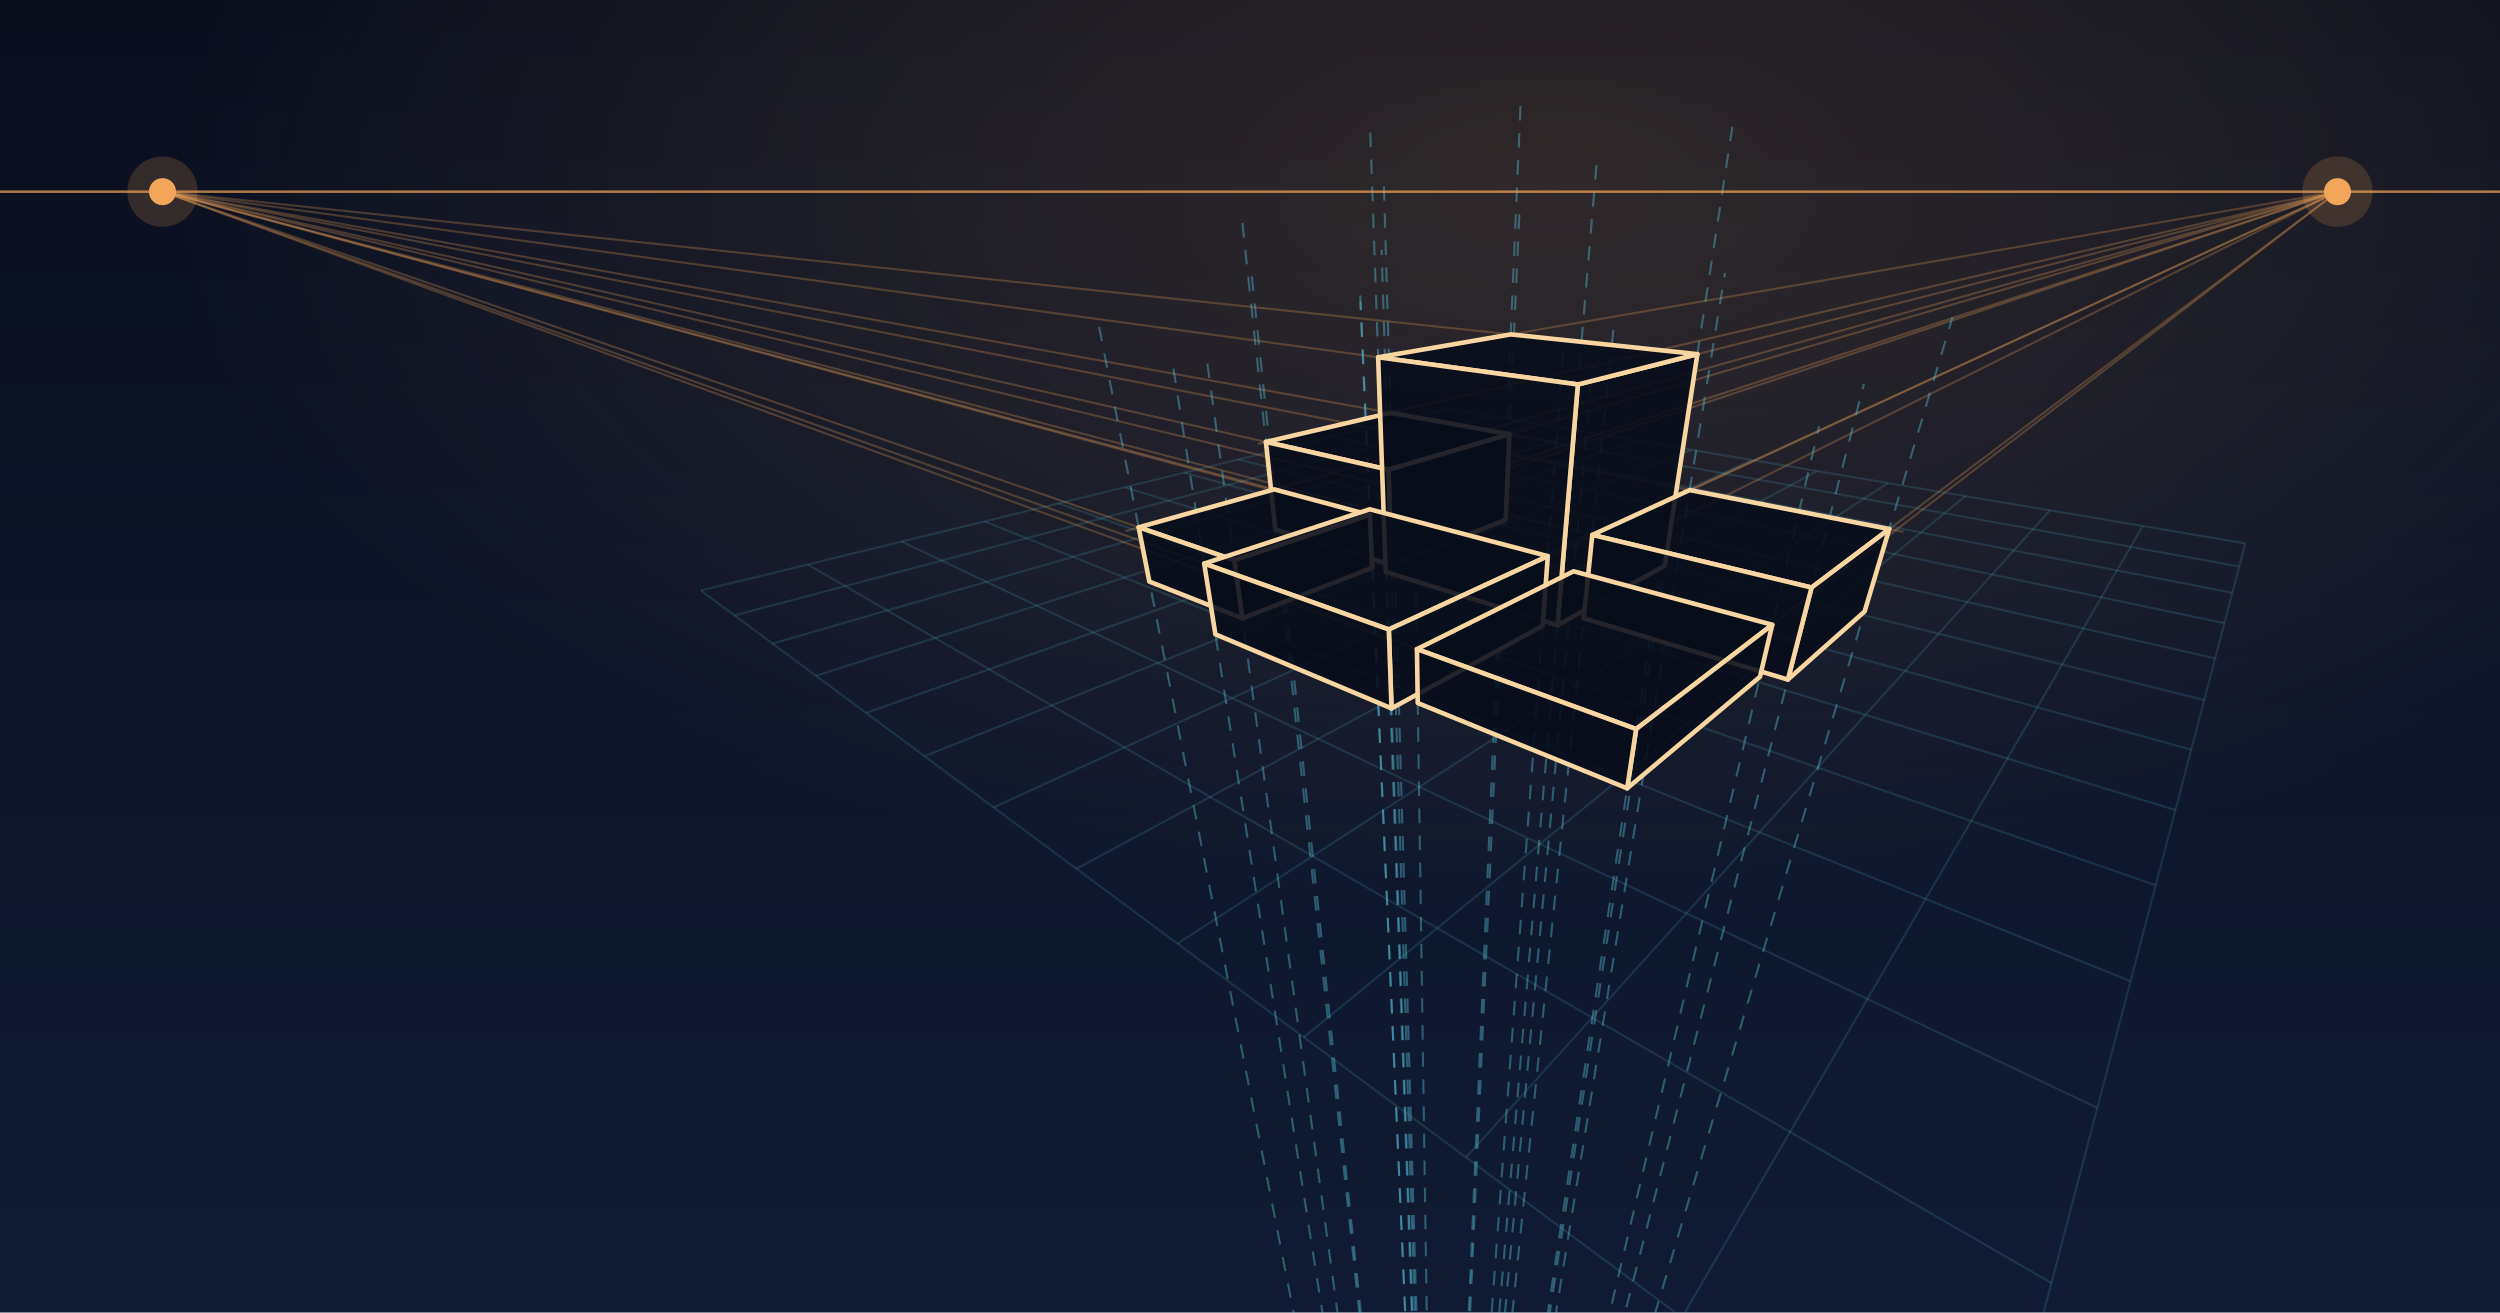
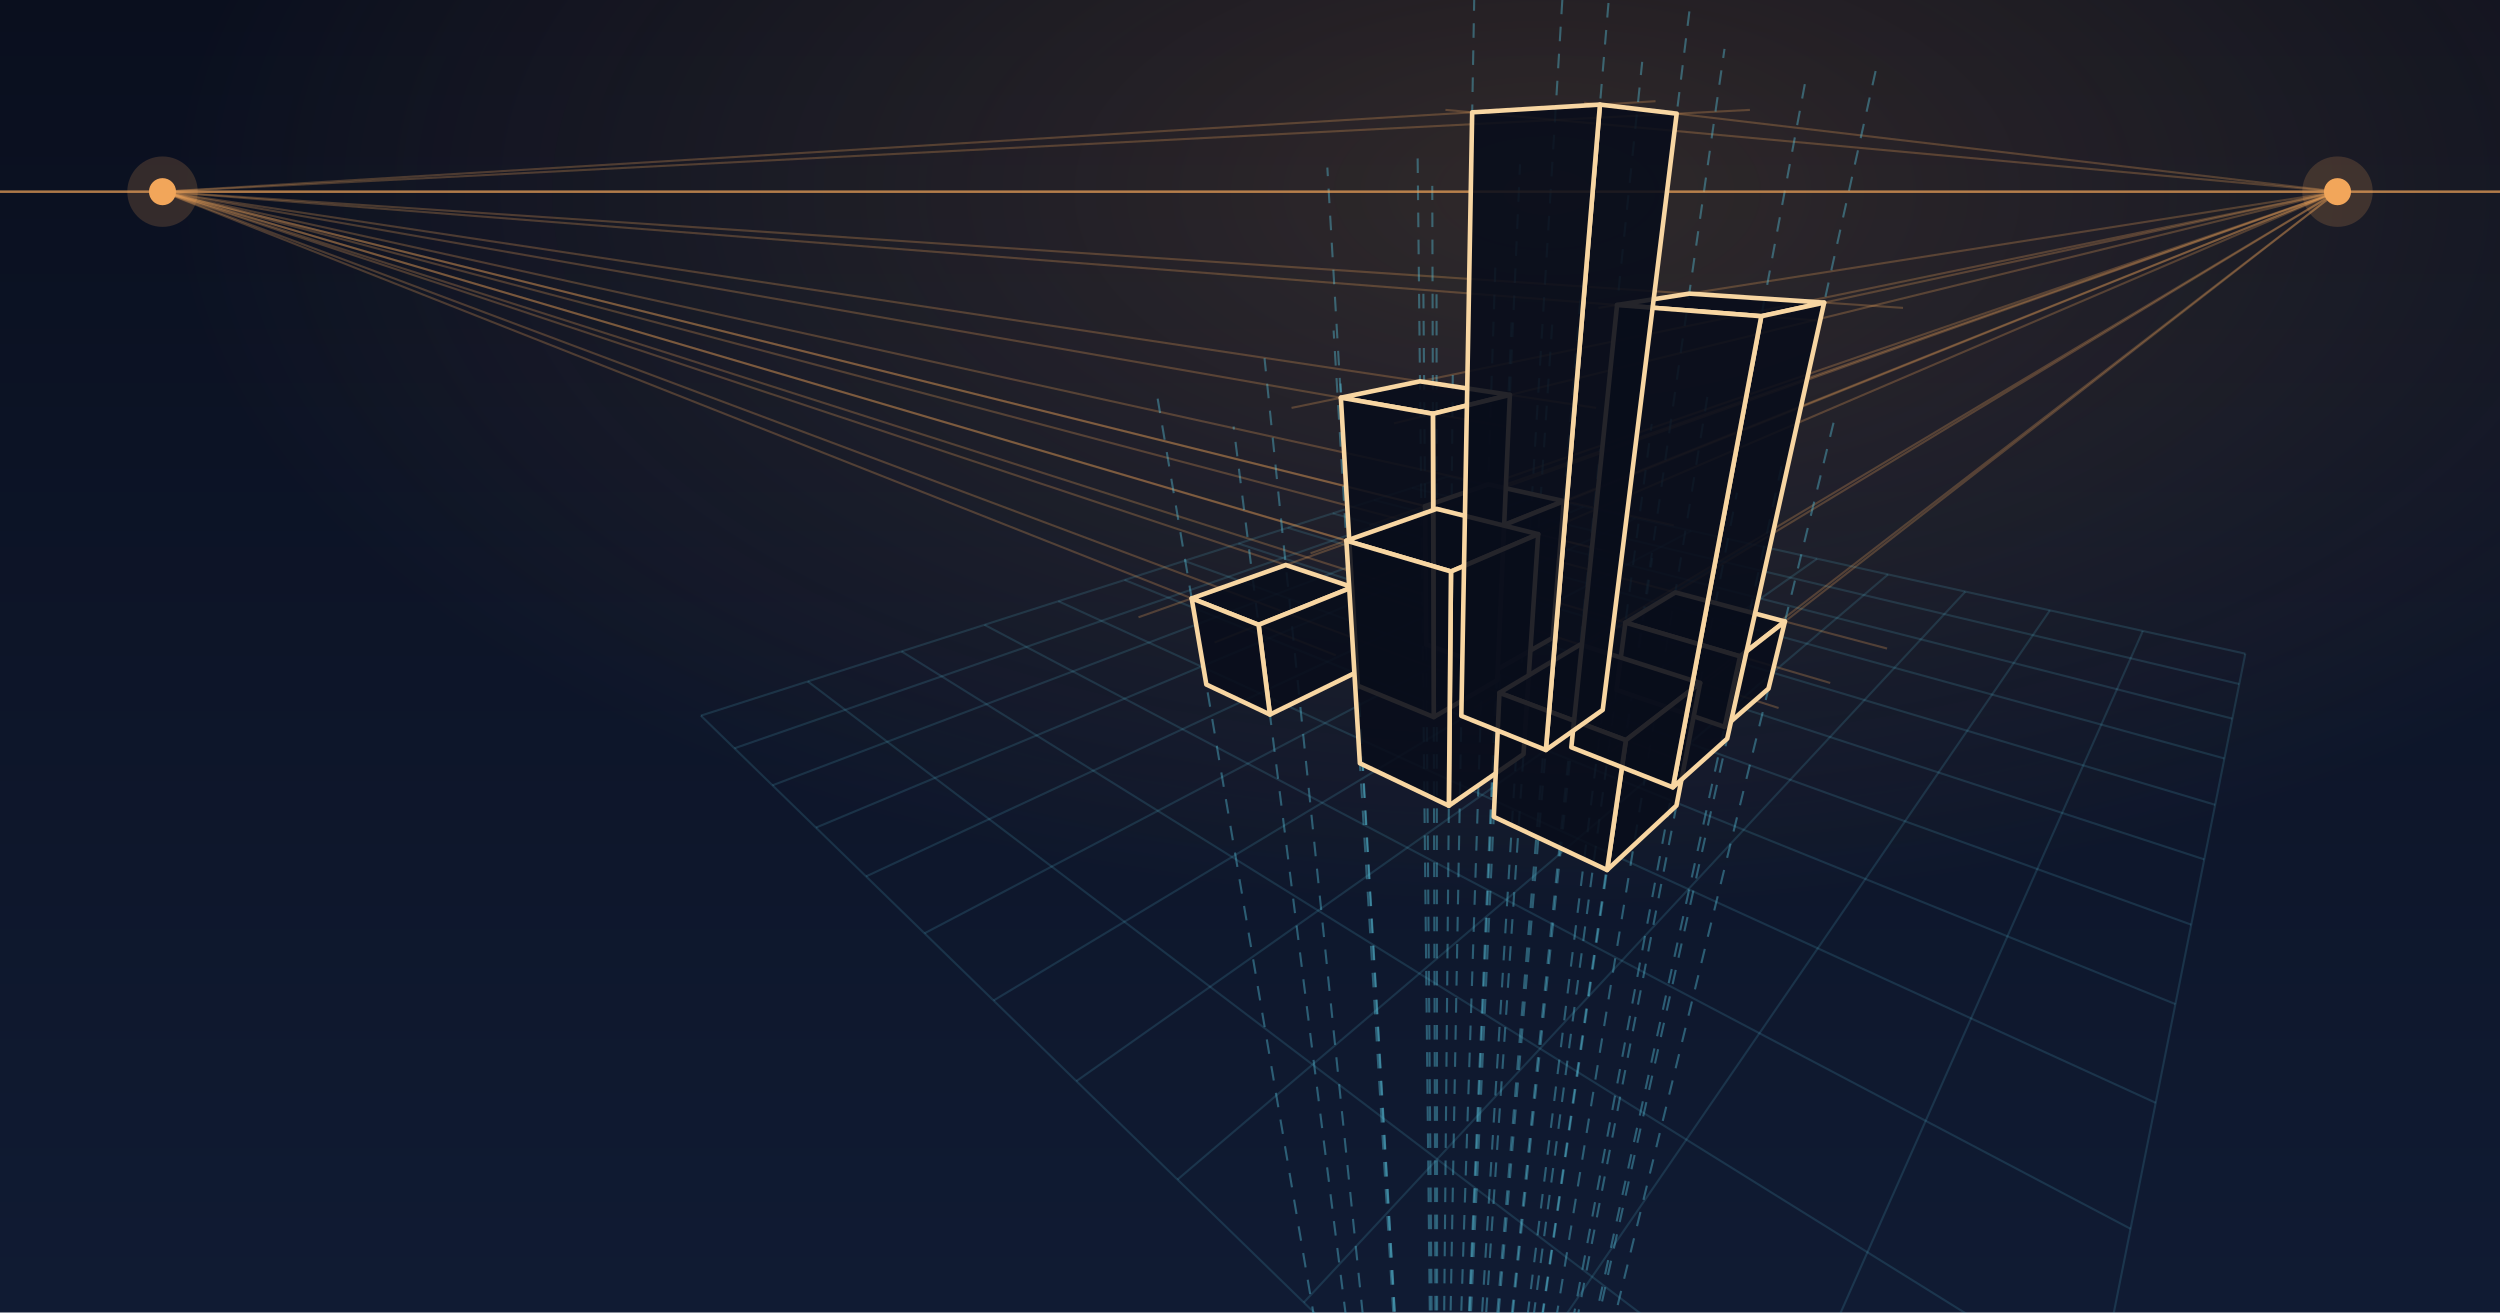
<svg xmlns="http://www.w3.org/2000/svg" viewBox="0 0 1200 630" width="1200" height="630">
  <defs>
    <linearGradient id="sky" x1="0" y1="0" x2="0" y2="1">
      <stop offset="0" stop-color="#0A0F1E" />
      <stop offset="1" stop-color="#101B33" />
    </linearGradient>
    <radialGradient id="glow" cx="0.618" cy="0.146" r=".55">
      <stop offset="0" stop-color="#F2A65A" stop-opacity=".16" />
      <stop offset="1" stop-color="#F2A65A" stop-opacity="0" />
    </radialGradient>
  </defs>
  <rect id="bg" width="1200" height="630" fill="url(#sky)" />
  <rect width="1200" height="630" fill="url(#glow)" />
  <g id="art">
    <g id="grid">
-       <line x1="952.22" y1="739.67" x2="336.41" y2="283.44" stroke="#58C6E0" stroke-opacity=".16" stroke-width="1" />
-       <line x1="984.68" y1="615.84" x2="387.71" y2="270.94" stroke="#58C6E0" stroke-opacity=".16" stroke-width="1" />
-       <line x1="1006.72" y1="531.77" x2="432.72" y2="259.97" stroke="#58C6E0" stroke-opacity=".16" stroke-width="1" />
-       <line x1="1022.66" y1="470.95" x2="472.54" y2="250.27" stroke="#58C6E0" stroke-opacity=".16" stroke-width="1" />
-       <line x1="1034.73" y1="424.91" x2="508.00" y2="241.62" stroke="#58C6E0" stroke-opacity=".16" stroke-width="1" />
-       <line x1="1044.19" y1="388.84" x2="539.80" y2="233.88" stroke="#58C6E0" stroke-opacity=".16" stroke-width="1" />
-       <line x1="1051.79" y1="359.83" x2="568.46" y2="226.89" stroke="#58C6E0" stroke-opacity=".16" stroke-width="1" />
-       <line x1="1058.04" y1="335.98" x2="594.43" y2="220.56" stroke="#58C6E0" stroke-opacity=".16" stroke-width="1" />
-       <line x1="1063.27" y1="316.03" x2="618.07" y2="214.80" stroke="#58C6E0" stroke-opacity=".16" stroke-width="1" />
-       <line x1="1067.71" y1="299.10" x2="639.69" y2="209.53" stroke="#58C6E0" stroke-opacity=".16" stroke-width="1" />
-       <line x1="1071.53" y1="284.54" x2="659.53" y2="204.70" stroke="#58C6E0" stroke-opacity=".16" stroke-width="1" />
-       <line x1="1074.84" y1="271.90" x2="677.80" y2="200.25" stroke="#58C6E0" stroke-opacity=".16" stroke-width="1" />
-       <line x1="1077.75" y1="260.82" x2="694.68" y2="196.13" stroke="#58C6E0" stroke-opacity=".16" stroke-width="1" />
-       <line x1="952.22" y1="739.67" x2="1077.75" y2="260.82" stroke="#58C6E0" stroke-opacity=".16" stroke-width="1" />
-       <line x1="807.37" y1="632.36" x2="1028.54" y2="252.51" stroke="#58C6E0" stroke-opacity=".16" stroke-width="1" />
-       <line x1="703.70" y1="555.55" x2="983.95" y2="244.98" stroke="#58C6E0" stroke-opacity=".16" stroke-width="1" />
-       <line x1="625.83" y1="497.86" x2="943.36" y2="238.13" stroke="#58C6E0" stroke-opacity=".16" stroke-width="1" />
-       <line x1="565.20" y1="452.94" x2="906.25" y2="231.86" stroke="#58C6E0" stroke-opacity=".16" stroke-width="1" />
-       <line x1="516.65" y1="416.98" x2="872.19" y2="226.11" stroke="#58C6E0" stroke-opacity=".16" stroke-width="1" />
-       <line x1="476.90" y1="387.53" x2="840.82" y2="220.81" stroke="#58C6E0" stroke-opacity=".16" stroke-width="1" />
-       <line x1="443.76" y1="362.97" x2="811.84" y2="215.92" stroke="#58C6E0" stroke-opacity=".16" stroke-width="1" />
-       <line x1="415.70" y1="342.19" x2="784.98" y2="211.38" stroke="#58C6E0" stroke-opacity=".16" stroke-width="1" />
-       <line x1="391.64" y1="324.36" x2="760.01" y2="207.16" stroke="#58C6E0" stroke-opacity=".16" stroke-width="1" />
-       <line x1="370.78" y1="308.91" x2="736.75" y2="203.24" stroke="#58C6E0" stroke-opacity=".16" stroke-width="1" />
-       <line x1="352.52" y1="295.38" x2="715.02" y2="199.57" stroke="#58C6E0" stroke-opacity=".16" stroke-width="1" />
-       <line x1="336.41" y1="283.44" x2="694.68" y2="196.13" stroke="#58C6E0" stroke-opacity=".16" stroke-width="1" />
+       <line x1="952.22" y1="942.86" x2="336.41" y2="343.50" stroke="#58C6E0" stroke-opacity=".16" stroke-width="1" />
+       <line x1="984.68" y1="780.19" x2="387.71" y2="327.08" stroke="#58C6E0" stroke-opacity=".16" stroke-width="1" />
+       <line x1="1006.72" y1="669.73" x2="432.72" y2="312.67" stroke="#58C6E0" stroke-opacity=".16" stroke-width="1" />
+       <line x1="1022.66" y1="589.83" x2="472.54" y2="299.92" stroke="#58C6E0" stroke-opacity=".16" stroke-width="1" />
+       <line x1="1034.73" y1="529.35" x2="508.00" y2="288.57" stroke="#58C6E0" stroke-opacity=".16" stroke-width="1" />
+       <line x1="1044.19" y1="481.97" x2="539.80" y2="278.39" stroke="#58C6E0" stroke-opacity=".16" stroke-width="1" />
+       <line x1="1051.79" y1="443.85" x2="568.46" y2="269.21" stroke="#58C6E0" stroke-opacity=".16" stroke-width="1" />
+       <line x1="1058.04" y1="412.52" x2="594.43" y2="260.90" stroke="#58C6E0" stroke-opacity=".16" stroke-width="1" />
+       <line x1="1063.27" y1="386.31" x2="618.07" y2="253.33" stroke="#58C6E0" stroke-opacity=".16" stroke-width="1" />
+       <line x1="1067.71" y1="364.07" x2="639.69" y2="246.41" stroke="#58C6E0" stroke-opacity=".16" stroke-width="1" />
+       <line x1="1071.53" y1="344.95" x2="659.53" y2="240.06" stroke="#58C6E0" stroke-opacity=".16" stroke-width="1" />
+       <line x1="1074.84" y1="328.34" x2="677.80" y2="234.21" stroke="#58C6E0" stroke-opacity=".16" stroke-width="1" />
+       <line x1="1077.75" y1="313.78" x2="694.68" y2="228.80" stroke="#58C6E0" stroke-opacity=".16" stroke-width="1" />
+       <line x1="952.22" y1="942.86" x2="1077.75" y2="313.78" stroke="#58C6E0" stroke-opacity=".16" stroke-width="1" />
+       <line x1="807.37" y1="801.88" x2="1028.54" y2="302.86" stroke="#58C6E0" stroke-opacity=".16" stroke-width="1" />
+       <line x1="703.70" y1="700.98" x2="983.95" y2="292.97" stroke="#58C6E0" stroke-opacity=".16" stroke-width="1" />
+       <line x1="625.83" y1="625.19" x2="943.36" y2="283.97" stroke="#58C6E0" stroke-opacity=".16" stroke-width="1" />
+       <line x1="565.20" y1="566.18" x2="906.25" y2="275.74" stroke="#58C6E0" stroke-opacity=".16" stroke-width="1" />
+       <line x1="516.65" y1="518.93" x2="872.19" y2="268.18" stroke="#58C6E0" stroke-opacity=".16" stroke-width="1" />
+       <line x1="476.90" y1="480.24" x2="840.82" y2="261.22" stroke="#58C6E0" stroke-opacity=".16" stroke-width="1" />
+       <line x1="443.76" y1="447.98" x2="811.84" y2="254.79" stroke="#58C6E0" stroke-opacity=".16" stroke-width="1" />
+       <line x1="415.70" y1="420.67" x2="784.98" y2="248.83" stroke="#58C6E0" stroke-opacity=".16" stroke-width="1" />
+       <line x1="391.64" y1="397.26" x2="760.01" y2="243.29" stroke="#58C6E0" stroke-opacity=".16" stroke-width="1" />
+       <line x1="370.78" y1="376.95" x2="736.75" y2="238.13" stroke="#58C6E0" stroke-opacity=".16" stroke-width="1" />
+       <line x1="352.52" y1="359.18" x2="715.02" y2="233.31" stroke="#58C6E0" stroke-opacity=".16" stroke-width="1" />
+       <line x1="336.41" y1="343.50" x2="694.68" y2="228.80" stroke="#58C6E0" stroke-opacity=".16" stroke-width="1" />
    </g>
    <g id="guides">
-       <line x1="78.00" y1="92.00" x2="743.21" y2="182.62" stroke="#F2A65A" stroke-opacity=".26" stroke-width="1" />
-       <line x1="78.00" y1="92.00" x2="815.74" y2="170.10" stroke="#F2A65A" stroke-opacity=".26" stroke-width="1" />
-       <line x1="1122.00" y1="92.00" x2="771.72" y2="180.91" stroke="#F2A65A" stroke-opacity=".26" stroke-width="1" />
-       <line x1="1122.00" y1="92.00" x2="669.58" y2="170.10" stroke="#F2A65A" stroke-opacity=".26" stroke-width="1" />
-       <line x1="78.00" y1="92.00" x2="860.38" y2="279.83" stroke="#F2A65A" stroke-opacity=".26" stroke-width="1" />
-       <line x1="78.00" y1="92.00" x2="913.67" y2="255.28" stroke="#F2A65A" stroke-opacity=".26" stroke-width="1" />
-       <line x1="1122.00" y1="92.00" x2="876.72" y2="276.62" stroke="#F2A65A" stroke-opacity=".26" stroke-width="1" />
-       <line x1="1122.00" y1="92.00" x2="767.51" y2="255.28" stroke="#F2A65A" stroke-opacity=".26" stroke-width="1" />
-       <line x1="78.00" y1="92.00" x2="648.02" y2="295.51" stroke="#F2A65A" stroke-opacity=".26" stroke-width="1" />
-       <line x1="78.00" y1="92.00" x2="738.59" y2="265.79" stroke="#F2A65A" stroke-opacity=".26" stroke-width="1" />
-       <line x1="1122.00" y1="92.00" x2="689.88" y2="291.43" stroke="#F2A65A" stroke-opacity=".26" stroke-width="1" />
-       <line x1="1122.00" y1="92.00" x2="592.43" y2="265.79" stroke="#F2A65A" stroke-opacity=".26" stroke-width="1" />
-       <line x1="78.00" y1="92.00" x2="681.78" y2="228.95" stroke="#F2A65A" stroke-opacity=".26" stroke-width="1" />
-       <line x1="78.00" y1="92.00" x2="749.94" y2="213.03" stroke="#F2A65A" stroke-opacity=".26" stroke-width="1" />
-       <line x1="1122.00" y1="92.00" x2="668.91" y2="224.76" stroke="#F2A65A" stroke-opacity=".26" stroke-width="1" />
-       <line x1="1122.00" y1="92.00" x2="603.78" y2="213.03" stroke="#F2A65A" stroke-opacity=".26" stroke-width="1" />
-       <line x1="78.00" y1="92.00" x2="764.43" y2="342.32" stroke="#F2A65A" stroke-opacity=".26" stroke-width="1" />
-       <line x1="78.00" y1="92.00" x2="850.13" y2="299.74" stroke="#F2A65A" stroke-opacity=".26" stroke-width="1" />
-       <line x1="1122.00" y1="92.00" x2="812.70" y2="328.99" stroke="#F2A65A" stroke-opacity=".26" stroke-width="1" />
-       <line x1="1122.00" y1="92.00" x2="703.97" y2="299.74" stroke="#F2A65A" stroke-opacity=".26" stroke-width="1" />
-       <line x1="78.00" y1="92.00" x2="612.15" y2="275.67" stroke="#F2A65A" stroke-opacity=".26" stroke-width="1" />
-       <line x1="78.00" y1="92.00" x2="686.34" y2="254.90" stroke="#F2A65A" stroke-opacity=".26" stroke-width="1" />
-       <line x1="1122.00" y1="92.00" x2="592.50" y2="268.91" stroke="#F2A65A" stroke-opacity=".26" stroke-width="1" />
-       <line x1="1122.00" y1="92.00" x2="540.18" y2="254.90" stroke="#F2A65A" stroke-opacity=".26" stroke-width="1" />
+       <line x1="78.00" y1="92.00" x2="794.66" y2="48.58" stroke="#F2A65A" stroke-opacity=".26" stroke-width="1" />
+       <line x1="78.00" y1="92.00" x2="839.97" y2="52.74" stroke="#F2A65A" stroke-opacity=".26" stroke-width="1" />
+       <line x1="1122.00" y1="92.00" x2="760.41" y2="49.31" stroke="#F2A65A" stroke-opacity=".26" stroke-width="1" />
+       <line x1="1122.00" y1="92.00" x2="693.81" y2="52.74" stroke="#F2A65A" stroke-opacity=".26" stroke-width="1" />
+       <line x1="78.00" y1="92.00" x2="873.94" y2="154.01" stroke="#F2A65A" stroke-opacity=".26" stroke-width="1" />
+       <line x1="78.00" y1="92.00" x2="913.44" y2="147.79" stroke="#F2A65A" stroke-opacity=".26" stroke-width="1" />
+       <line x1="1122.00" y1="92.00" x2="841.08" y2="152.72" stroke="#F2A65A" stroke-opacity=".26" stroke-width="1" />
+       <line x1="1122.00" y1="92.00" x2="767.28" y2="147.79" stroke="#F2A65A" stroke-opacity=".26" stroke-width="1" />
+       <line x1="78.00" y1="92.00" x2="722.80" y2="204.74" stroke="#F2A65A" stroke-opacity=".26" stroke-width="1" />
+       <line x1="78.00" y1="92.00" x2="766.10" y2="195.79" stroke="#F2A65A" stroke-opacity=".26" stroke-width="1" />
+       <line x1="1122.00" y1="92.00" x2="669.13" y2="203.20" stroke="#F2A65A" stroke-opacity=".26" stroke-width="1" />
+       <line x1="1122.00" y1="92.00" x2="619.94" y2="195.79" stroke="#F2A65A" stroke-opacity=".26" stroke-width="1" />
+       <line x1="78.00" y1="92.00" x2="725.81" y2="282.97" stroke="#F2A65A" stroke-opacity=".26" stroke-width="1" />
+       <line x1="78.00" y1="92.00" x2="775.22" y2="265.57" stroke="#F2A65A" stroke-opacity=".26" stroke-width="1" />
+       <line x1="1122.00" y1="92.00" x2="684.62" y2="279.40" stroke="#F2A65A" stroke-opacity=".26" stroke-width="1" />
+       <line x1="1122.00" y1="92.00" x2="629.06" y2="265.57" stroke="#F2A65A" stroke-opacity=".26" stroke-width="1" />
+       <line x1="78.00" y1="92.00" x2="809.59" y2="366.23" stroke="#F2A65A" stroke-opacity=".26" stroke-width="1" />
+       <line x1="78.00" y1="92.00" x2="853.72" y2="339.84" stroke="#F2A65A" stroke-opacity=".26" stroke-width="1" />
+       <line x1="1122.00" y1="92.00" x2="773.24" y2="360.83" stroke="#F2A65A" stroke-opacity=".26" stroke-width="1" />
+       <line x1="1122.00" y1="92.00" x2="707.56" y2="339.84" stroke="#F2A65A" stroke-opacity=".26" stroke-width="1" />
+       <line x1="78.00" y1="92.00" x2="768.90" y2="264.10" stroke="#F2A65A" stroke-opacity=".26" stroke-width="1" />
+       <line x1="78.00" y1="92.00" x2="803.44" y2="252.19" stroke="#F2A65A" stroke-opacity=".26" stroke-width="1" />
+       <line x1="1122.00" y1="92.00" x2="698.67" y2="261.33" stroke="#F2A65A" stroke-opacity=".26" stroke-width="1" />
+       <line x1="1122.00" y1="92.00" x2="657.28" y2="252.19" stroke="#F2A65A" stroke-opacity=".26" stroke-width="1" />
+       <line x1="78.00" y1="92.00" x2="878.51" y2="327.82" stroke="#F2A65A" stroke-opacity=".26" stroke-width="1" />
+       <line x1="78.00" y1="92.00" x2="905.80" y2="311.30" stroke="#F2A65A" stroke-opacity=".26" stroke-width="1" />
+       <line x1="1122.00" y1="92.00" x2="819.63" y2="327.19" stroke="#F2A65A" stroke-opacity=".26" stroke-width="1" />
+       <line x1="1122.00" y1="92.00" x2="759.64" y2="311.30" stroke="#F2A65A" stroke-opacity=".26" stroke-width="1" />
+       <line x1="78.00" y1="92.00" x2="641.16" y2="314.56" stroke="#F2A65A" stroke-opacity=".26" stroke-width="1" />
+       <line x1="78.00" y1="92.00" x2="692.65" y2="296.28" stroke="#F2A65A" stroke-opacity=".26" stroke-width="1" />
+       <line x1="1122.00" y1="92.00" x2="582.99" y2="308.41" stroke="#F2A65A" stroke-opacity=".26" stroke-width="1" />
+       <line x1="1122.00" y1="92.00" x2="546.49" y2="296.28" stroke="#F2A65A" stroke-opacity=".26" stroke-width="1" />
    </g>
    <g id="nadir-rays">
-       <line x1="690.00" y1="980.00" x2="766.82" y2="73.19" stroke="#58C6E0" stroke-opacity=".40" stroke-width="1" stroke-dasharray="7 6" />
-       <line x1="690.00" y1="980.00" x2="832.20" y2="56.59" stroke="#58C6E0" stroke-opacity=".40" stroke-width="1" stroke-dasharray="7 6" />
-       <line x1="690.00" y1="980.00" x2="657.53" y2="58.30" stroke="#58C6E0" stroke-opacity=".40" stroke-width="1" stroke-dasharray="7 6" />
-       <line x1="690.00" y1="980.00" x2="730.06" y2="45.78" stroke="#58C6E0" stroke-opacity=".40" stroke-width="1" stroke-dasharray="7 6" />
-       <line x1="690.00" y1="980.00" x2="894.67" y2="184.31" stroke="#58C6E0" stroke-opacity=".40" stroke-width="1" stroke-dasharray="7 6" />
-       <line x1="690.00" y1="980.00" x2="937.20" y2="152.30" stroke="#58C6E0" stroke-opacity=".40" stroke-width="1" stroke-dasharray="7 6" />
-       <line x1="690.00" y1="980.00" x2="774.70" y2="155.51" stroke="#58C6E0" stroke-opacity=".40" stroke-width="1" stroke-dasharray="7 6" />
-       <line x1="690.00" y1="980.00" x2="827.99" y2="130.96" stroke="#58C6E0" stroke-opacity=".40" stroke-width="1" stroke-dasharray="7 6" />
-       <line x1="690.00" y1="980.00" x2="663.36" y2="207.26" stroke="#58C6E0" stroke-opacity=".40" stroke-width="1" stroke-dasharray="7 6" />
-       <line x1="690.00" y1="980.00" x2="750.36" y2="167.11" stroke="#58C6E0" stroke-opacity=".40" stroke-width="1" stroke-dasharray="7 6" />
-       <line x1="690.00" y1="980.00" x2="562.34" y2="171.19" stroke="#58C6E0" stroke-opacity=".40" stroke-width="1" stroke-dasharray="7 6" />
-       <line x1="690.00" y1="980.00" x2="652.91" y2="141.47" stroke="#58C6E0" stroke-opacity=".40" stroke-width="1" stroke-dasharray="7 6" />
-       <line x1="690.00" y1="980.00" x2="663.17" y2="119.84" stroke="#58C6E0" stroke-opacity=".40" stroke-width="1" stroke-dasharray="7 6" />
-       <line x1="690.00" y1="980.00" x2="729.39" y2="100.44" stroke="#58C6E0" stroke-opacity=".40" stroke-width="1" stroke-dasharray="7 6" />
-       <line x1="690.00" y1="980.00" x2="596.10" y2="104.63" stroke="#58C6E0" stroke-opacity=".40" stroke-width="1" stroke-dasharray="7 6" />
-       <line x1="690.00" y1="980.00" x2="664.26" y2="88.71" stroke="#58C6E0" stroke-opacity=".40" stroke-width="1" stroke-dasharray="7 6" />
-       <line x1="690.00" y1="980.00" x2="798.70" y2="261.74" stroke="#58C6E0" stroke-opacity=".40" stroke-width="1" stroke-dasharray="7 6" />
-       <line x1="690.00" y1="980.00" x2="873.18" y2="204.67" stroke="#58C6E0" stroke-opacity=".40" stroke-width="1" stroke-dasharray="7 6" />
-       <line x1="690.00" y1="980.00" x2="678.75" y2="218.00" stroke="#58C6E0" stroke-opacity=".40" stroke-width="1" stroke-dasharray="7 6" />
-       <line x1="690.00" y1="980.00" x2="764.45" y2="175.42" stroke="#58C6E0" stroke-opacity=".40" stroke-width="1" stroke-dasharray="7 6" />
-       <line x1="690.00" y1="980.00" x2="578.83" y2="169.36" stroke="#58C6E0" stroke-opacity=".40" stroke-width="1" stroke-dasharray="7 6" />
-       <line x1="690.00" y1="980.00" x2="652.98" y2="144.59" stroke="#58C6E0" stroke-opacity=".40" stroke-width="1" stroke-dasharray="7 6" />
-       <line x1="690.00" y1="980.00" x2="526.47" y2="151.35" stroke="#58C6E0" stroke-opacity=".40" stroke-width="1" stroke-dasharray="7 6" />
-       <line x1="690.00" y1="980.00" x2="600.66" y2="130.58" stroke="#58C6E0" stroke-opacity=".40" stroke-width="1" stroke-dasharray="7 6" />
+       <line x1="690.00" y1="980.00" x2="778.90" y2="-79.97" stroke="#58C6E0" stroke-opacity=".40" stroke-width="1" stroke-dasharray="7 6" />
+       <line x1="690.00" y1="980.00" x2="820.89" y2="-75.01" stroke="#58C6E0" stroke-opacity=".40" stroke-width="1" stroke-dasharray="7 6" />
+       <line x1="690.00" y1="980.00" x2="708.98" y2="-75.74" stroke="#58C6E0" stroke-opacity=".40" stroke-width="1" stroke-dasharray="7 6" />
+       <line x1="690.00" y1="980.00" x2="754.29" y2="-71.58" stroke="#58C6E0" stroke-opacity=".40" stroke-width="1" stroke-dasharray="7 6" />
+       <line x1="690.00" y1="980.00" x2="867.18" y2="35.83" stroke="#58C6E0" stroke-opacity=".40" stroke-width="1" stroke-dasharray="7 6" />
+       <line x1="690.00" y1="980.00" x2="901.56" y2="28.40" stroke="#58C6E0" stroke-opacity=".40" stroke-width="1" stroke-dasharray="7 6" />
+       <line x1="690.00" y1="980.00" x2="788.26" y2="29.69" stroke="#58C6E0" stroke-opacity=".40" stroke-width="1" stroke-dasharray="7 6" />
+       <line x1="690.00" y1="980.00" x2="827.76" y2="23.47" stroke="#58C6E0" stroke-opacity=".40" stroke-width="1" stroke-dasharray="7 6" />
+       <line x1="690.00" y1="980.00" x2="687.49" y2="89.22" stroke="#58C6E0" stroke-opacity=".40" stroke-width="1" stroke-dasharray="7 6" />
+       <line x1="690.00" y1="980.00" x2="729.61" y2="78.88" stroke="#58C6E0" stroke-opacity=".40" stroke-width="1" stroke-dasharray="7 6" />
+       <line x1="690.00" y1="980.00" x2="637.12" y2="80.42" stroke="#58C6E0" stroke-opacity=".40" stroke-width="1" stroke-dasharray="7 6" />
+       <line x1="690.00" y1="980.00" x2="680.42" y2="71.47" stroke="#58C6E0" stroke-opacity=".40" stroke-width="1" stroke-dasharray="7 6" />
+       <line x1="690.00" y1="980.00" x2="697.38" y2="175.53" stroke="#58C6E0" stroke-opacity=".40" stroke-width="1" stroke-dasharray="7 6" />
+       <line x1="690.00" y1="980.00" x2="745.10" y2="155.08" stroke="#58C6E0" stroke-opacity=".40" stroke-width="1" stroke-dasharray="7 6" />
+       <line x1="690.00" y1="980.00" x2="640.13" y2="158.65" stroke="#58C6E0" stroke-opacity=".40" stroke-width="1" stroke-dasharray="7 6" />
+       <line x1="690.00" y1="980.00" x2="689.54" y2="141.25" stroke="#58C6E0" stroke-opacity=".40" stroke-width="1" stroke-dasharray="7 6" />
+       <line x1="690.00" y1="980.00" x2="793.08" y2="267.84" stroke="#58C6E0" stroke-opacity=".40" stroke-width="1" stroke-dasharray="7 6" />
+       <line x1="690.00" y1="980.00" x2="833.72" y2="236.51" stroke="#58C6E0" stroke-opacity=".40" stroke-width="1" stroke-dasharray="7 6" />
+       <line x1="690.00" y1="980.00" x2="723.91" y2="241.91" stroke="#58C6E0" stroke-opacity=".40" stroke-width="1" stroke-dasharray="7 6" />
+       <line x1="690.00" y1="980.00" x2="768.04" y2="215.52" stroke="#58C6E0" stroke-opacity=".40" stroke-width="1" stroke-dasharray="7 6" />
+       <line x1="690.00" y1="980.00" x2="725.75" y2="150.37" stroke="#58C6E0" stroke-opacity=".40" stroke-width="1" stroke-dasharray="7 6" />
+       <line x1="690.00" y1="980.00" x2="759.15" y2="137.01" stroke="#58C6E0" stroke-opacity=".40" stroke-width="1" stroke-dasharray="7 6" />
+       <line x1="690.00" y1="980.00" x2="683.22" y2="139.78" stroke="#58C6E0" stroke-opacity=".40" stroke-width="1" stroke-dasharray="7 6" />
+       <line x1="690.00" y1="980.00" x2="717.76" y2="127.87" stroke="#58C6E0" stroke-opacity=".40" stroke-width="1" stroke-dasharray="7 6" />
+       <line x1="690.00" y1="980.00" x2="855.55" y2="221.97" stroke="#58C6E0" stroke-opacity=".40" stroke-width="1" stroke-dasharray="7 6" />
+       <line x1="690.00" y1="980.00" x2="880.11" y2="202.87" stroke="#58C6E0" stroke-opacity=".40" stroke-width="1" stroke-dasharray="7 6" />
+       <line x1="690.00" y1="980.00" x2="792.83" y2="203.50" stroke="#58C6E0" stroke-opacity=".40" stroke-width="1" stroke-dasharray="7 6" />
+       <line x1="690.00" y1="980.00" x2="820.12" y2="186.98" stroke="#58C6E0" stroke-opacity=".40" stroke-width="1" stroke-dasharray="7 6" />
+       <line x1="690.00" y1="980.00" x2="592.11" y2="204.71" stroke="#58C6E0" stroke-opacity=".40" stroke-width="1" stroke-dasharray="7 6" />
+       <line x1="690.00" y1="980.00" x2="643.47" y2="184.09" stroke="#58C6E0" stroke-opacity=".40" stroke-width="1" stroke-dasharray="7 6" />
+       <line x1="690.00" y1="980.00" x2="555.48" y2="190.24" stroke="#58C6E0" stroke-opacity=".40" stroke-width="1" stroke-dasharray="7 6" />
+       <line x1="690.00" y1="980.00" x2="606.97" y2="171.96" stroke="#58C6E0" stroke-opacity=".40" stroke-width="1" stroke-dasharray="7 6" />
    </g>
    <line x1="-50.00" y1="92.00" x2="1250.00" y2="92.00" stroke="#F2A65A" stroke-opacity=".70" stroke-width="1.2" />
    <g id="boxes">
-       <path d="M666.47,225.47L607.63,212.13L667.42,198.16L724.55,208.45Z" fill="#080D1B" fill-opacity=".88" stroke="#F8D6A2" stroke-width="2.2" stroke-linejoin="round" />
-       <path d="M667.89,271.14L722.71,249.51L724.55,208.45L666.47,225.47Z" fill="#080D1B" fill-opacity=".88" stroke="#F8D6A2" stroke-width="2.2" stroke-linejoin="round" />
-       <path d="M667.89,271.14L612.15,254.21L607.63,212.13L666.47,225.47Z" fill="#080D1B" fill-opacity=".88" stroke="#F8D6A2" stroke-width="2.2" stroke-linejoin="round" />
-       <path d="M592.49,268.91L546.55,253.11L611.63,234.89L657.52,247.18Z" fill="#080D1B" fill-opacity=".88" stroke="#F8D6A2" stroke-width="2.2" stroke-linejoin="round" />
-       <path d="M596.31,296.79L658.64,272.50L657.52,247.18L592.49,268.91Z" fill="#080D1B" fill-opacity=".88" stroke="#F8D6A2" stroke-width="2.2" stroke-linejoin="round" />
-       <path d="M596.31,296.79L551.69,279.16L546.55,253.11L592.49,268.91Z" fill="#080D1B" fill-opacity=".88" stroke="#F8D6A2" stroke-width="2.2" stroke-linejoin="round" />
-       <path d="M747.59,300.15L799.10,271.52L814.74,169.99L757.38,184.55Z" fill="#080D1B" fill-opacity=".88" stroke="#F8D6A2" stroke-width="2.2" stroke-linejoin="round" />
-       <path d="M757.38,184.55L661.51,171.49L725.14,160.51L814.74,169.99Z" fill="#080D1B" fill-opacity=".88" stroke="#F8D6A2" stroke-width="2.2" stroke-linejoin="round" />
-       <path d="M747.59,300.15L665.14,274.52L661.51,171.49L757.38,184.55Z" fill="#080D1B" fill-opacity=".88" stroke="#F8D6A2" stroke-width="2.2" stroke-linejoin="round" />
-       <path d="M869.54,282.03L764.30,256.76L811.05,235.23L906.84,253.95Z" fill="#080D1B" fill-opacity=".88" stroke="#F8D6A2" stroke-width="2.2" stroke-linejoin="round" />
-       <path d="M666.63,302.16L578.02,270.52L657.47,244.45L742.95,266.94Z" fill="#080D1B" fill-opacity=".88" stroke="#F8D6A2" stroke-width="2.2" stroke-linejoin="round" />
-       <path d="M858.17,326.21L895.03,293.49L906.84,253.95L869.54,282.03Z" fill="#080D1B" fill-opacity=".88" stroke="#F8D6A2" stroke-width="2.2" stroke-linejoin="round" />
-       <path d="M858.17,326.21L760.19,296.79L764.30,256.76L869.54,282.03Z" fill="#080D1B" fill-opacity=".88" stroke="#F8D6A2" stroke-width="2.2" stroke-linejoin="round" />
-       <path d="M667.94,340.02L740.46,300.41L742.95,266.94L666.63,302.16Z" fill="#080D1B" fill-opacity=".88" stroke="#F8D6A2" stroke-width="2.2" stroke-linejoin="round" />
-       <path d="M667.94,340.02L583.38,304.47L578.02,270.52L666.63,302.16Z" fill="#080D1B" fill-opacity=".88" stroke="#F8D6A2" stroke-width="2.2" stroke-linejoin="round" />
-       <path d="M785.35,349.95L680.13,311.58L755.30,274.22L850.69,299.89Z" fill="#080D1B" fill-opacity=".88" stroke="#F8D6A2" stroke-width="2.2" stroke-linejoin="round" />
-       <path d="M781.04,378.40L844.79,324.85L850.69,299.89L785.35,349.95Z" fill="#080D1B" fill-opacity=".88" stroke="#F8D6A2" stroke-width="2.2" stroke-linejoin="round" />
-       <path d="M781.04,378.40L680.51,337.45L680.13,311.58L785.35,349.95Z" fill="#080D1B" fill-opacity=".88" stroke="#F8D6A2" stroke-width="2.2" stroke-linejoin="round" />
+       <path d="M721.36,252.25L684.05,242.96L714.35,232.52L750.65,240.54Z" fill="#080D1B" fill-opacity=".88" stroke="#F8D6A2" stroke-width="2.2" stroke-linejoin="round" />
+       <path d="M718.38,321.46L745.27,306.17L750.65,240.54L721.36,252.25Z" fill="#080D1B" fill-opacity=".88" stroke="#F8D6A2" stroke-width="2.2" stroke-linejoin="round" />
+       <path d="M718.38,321.46L684.59,309.35L684.05,242.96L721.36,252.25Z" fill="#080D1B" fill-opacity=".88" stroke="#F8D6A2" stroke-width="2.2" stroke-linejoin="round" />
+       <path d="M604.13,299.92L572.00,287.23L617.17,271.20L649.18,281.84Z" fill="#080D1B" fill-opacity=".88" stroke="#F8D6A2" stroke-width="2.2" stroke-linejoin="round" />
+       <path d="M609.57,342.98L651.56,322.42L649.18,281.84L604.13,299.92Z" fill="#080D1B" fill-opacity=".88" stroke="#F8D6A2" stroke-width="2.2" stroke-linejoin="round" />
+       <path d="M609.57,342.98L579.04,328.57L572.00,287.23L604.13,299.92Z" fill="#080D1B" fill-opacity=".88" stroke="#F8D6A2" stroke-width="2.2" stroke-linejoin="round" />
+       <path d="M835.22,315.06L780.20,298.86L804.14,284.37L856.76,298.31Z" fill="#080D1B" fill-opacity=".88" stroke="#F8D6A2" stroke-width="2.2" stroke-linejoin="round" />
+       <path d="M827.82,348.92L848.88,330.54L856.76,298.31L835.22,315.06Z" fill="#080D1B" fill-opacity=".88" stroke="#F8D6A2" stroke-width="2.2" stroke-linejoin="round" />
+       <path d="M827.82,348.92L775.93,331.14L780.20,298.86L835.22,315.06Z" fill="#080D1B" fill-opacity=".88" stroke="#F8D6A2" stroke-width="2.2" stroke-linejoin="round" />
+       <path d="M687.80,198.62L643.61,190.89L681.60,183.04L724.74,189.55Z" fill="#080D1B" fill-opacity=".88" stroke="#F8D6A2" stroke-width="2.2" stroke-linejoin="round" />
+       <path d="M688.21,344.19L718.72,326.45L724.74,189.55L687.80,198.62Z" fill="#080D1B" fill-opacity=".88" stroke="#F8D6A2" stroke-width="2.2" stroke-linejoin="round" />
+       <path d="M688.21,344.19L651.74,329.12L643.61,190.89L687.80,198.62Z" fill="#080D1B" fill-opacity=".88" stroke="#F8D6A2" stroke-width="2.2" stroke-linejoin="round" />
+       <path d="M696.48,274.32L646.25,259.52L689.59,244.25L738.33,256.39Z" fill="#080D1B" fill-opacity=".88" stroke="#F8D6A2" stroke-width="2.2" stroke-linejoin="round" />
+       <path d="M695.44,386.76L731.28,361.99L738.33,256.39L696.48,274.32Z" fill="#080D1B" fill-opacity=".88" stroke="#F8D6A2" stroke-width="2.2" stroke-linejoin="round" />
+       <path d="M695.44,386.76L652.74,366.37L646.25,259.52L696.48,274.32Z" fill="#080D1B" fill-opacity=".88" stroke="#F8D6A2" stroke-width="2.2" stroke-linejoin="round" />
+       <path d="M780.42,355.30L719.74,332.56L758.45,309.41L816.07,327.82Z" fill="#080D1B" fill-opacity=".88" stroke="#F8D6A2" stroke-width="2.2" stroke-linejoin="round" />
+       <path d="M771.40,417.60L804.69,386.68L816.07,327.82L780.42,355.30Z" fill="#080D1B" fill-opacity=".88" stroke="#F8D6A2" stroke-width="2.2" stroke-linejoin="round" />
+       <path d="M771.40,417.60L717.01,392.06L719.74,332.56L780.42,355.30Z" fill="#080D1B" fill-opacity=".88" stroke="#F8D6A2" stroke-width="2.2" stroke-linejoin="round" />
+       <path d="M845.42,151.78L776.20,146.39L810.84,140.94L875.58,145.26Z" fill="#080D1B" fill-opacity=".88" stroke="#F8D6A2" stroke-width="2.2" stroke-linejoin="round" />
+       <path d="M802.98,377.92L829.05,354.56L875.58,145.26L845.42,151.78Z" fill="#080D1B" fill-opacity=".88" stroke="#F8D6A2" stroke-width="2.2" stroke-linejoin="round" />
+       <path d="M802.98,377.92L754.24,358.70L776.20,146.39L845.42,151.78Z" fill="#080D1B" fill-opacity=".88" stroke="#F8D6A2" stroke-width="2.2" stroke-linejoin="round" />
+       <path d="M742.00,360.00L769.31,340.74L804.81,54.55L767.98,50.20Z" fill="#080D1B" fill-opacity=".88" stroke="#F8D6A2" stroke-width="2.2" stroke-linejoin="round" />
+       <path d="M742.00,360.00L701.44,343.63L706.65,53.92L767.98,50.20Z" fill="#080D1B" fill-opacity=".88" stroke="#F8D6A2" stroke-width="2.2" stroke-linejoin="round" />
    </g>
    <circle cx="78.00" cy="92.00" r="16.9" fill="#F2A65A" fill-opacity=".18" />
    <circle cx="78.00" cy="92.00" r="6.5" fill="#F2A65A" />
    <circle cx="1122.00" cy="92.00" r="16.9" fill="#F2A65A" fill-opacity=".18" />
    <circle cx="1122.00" cy="92.00" r="6.5" fill="#F2A65A" />
    <circle cx="690.00" cy="980.00" r="19.435" fill="#58C6E0" fill-opacity=".18" />
    <circle cx="690.00" cy="980.00" r="7.475" fill="#58C6E0" />
  </g>
</svg>
